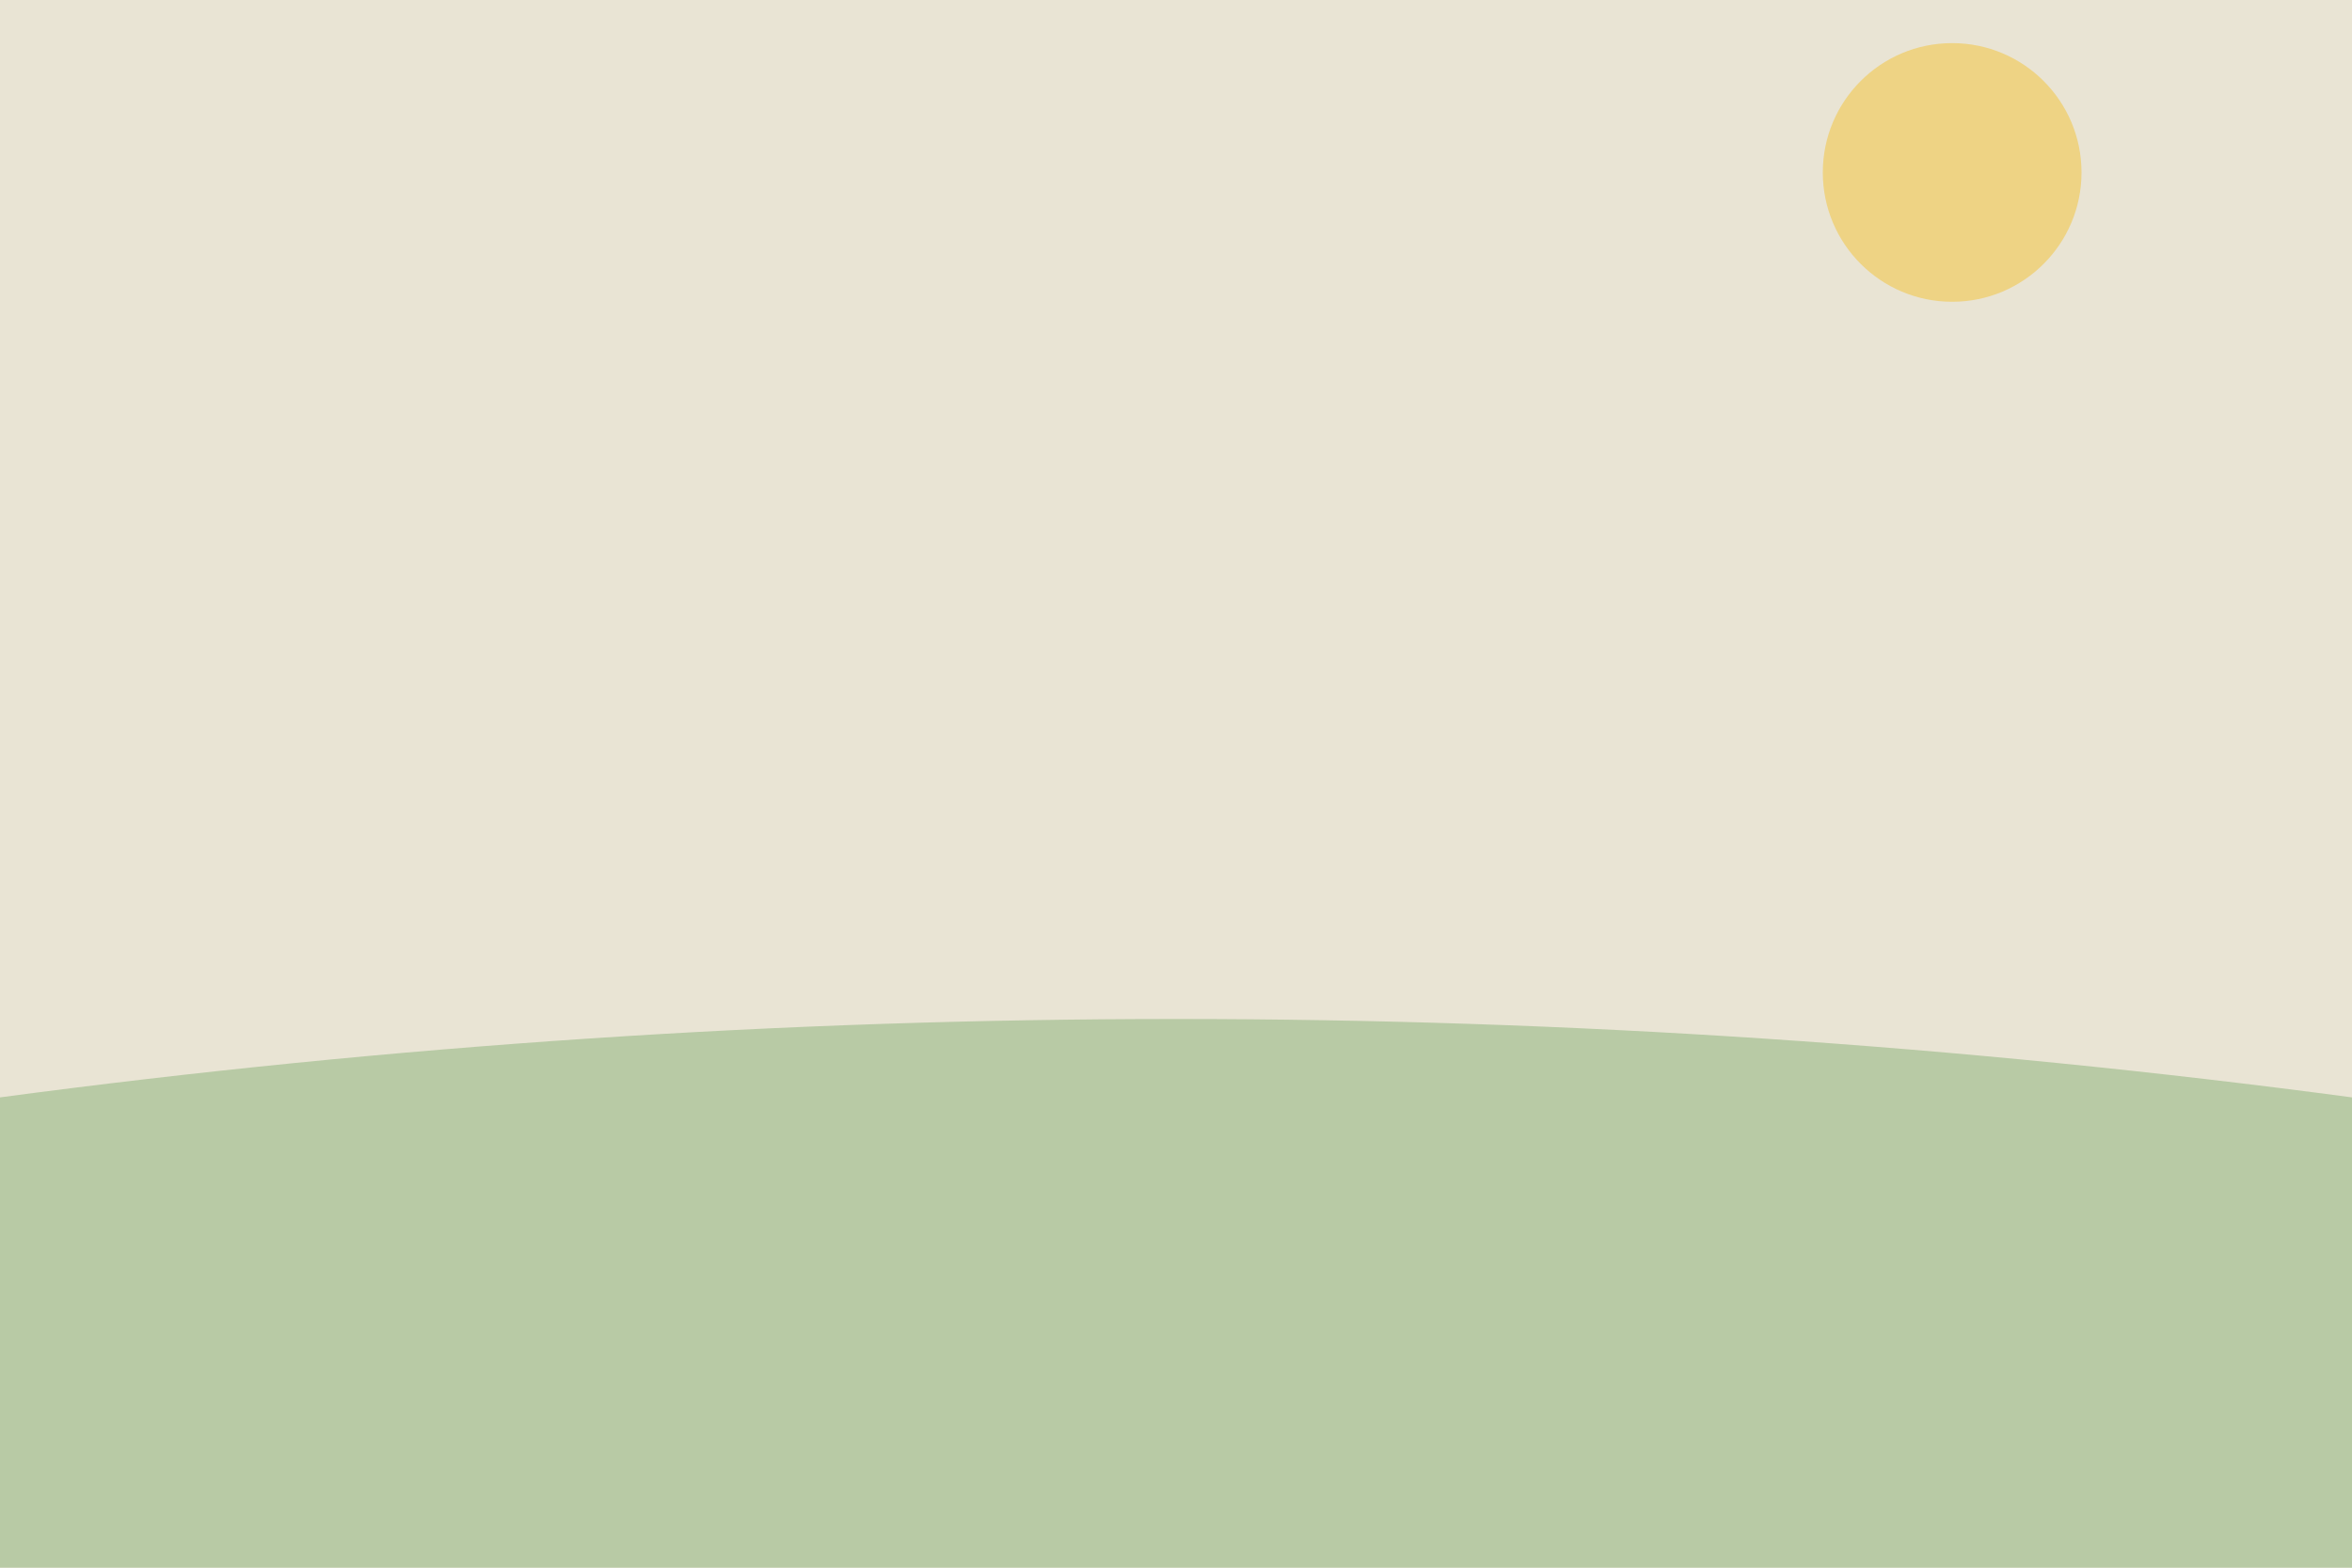
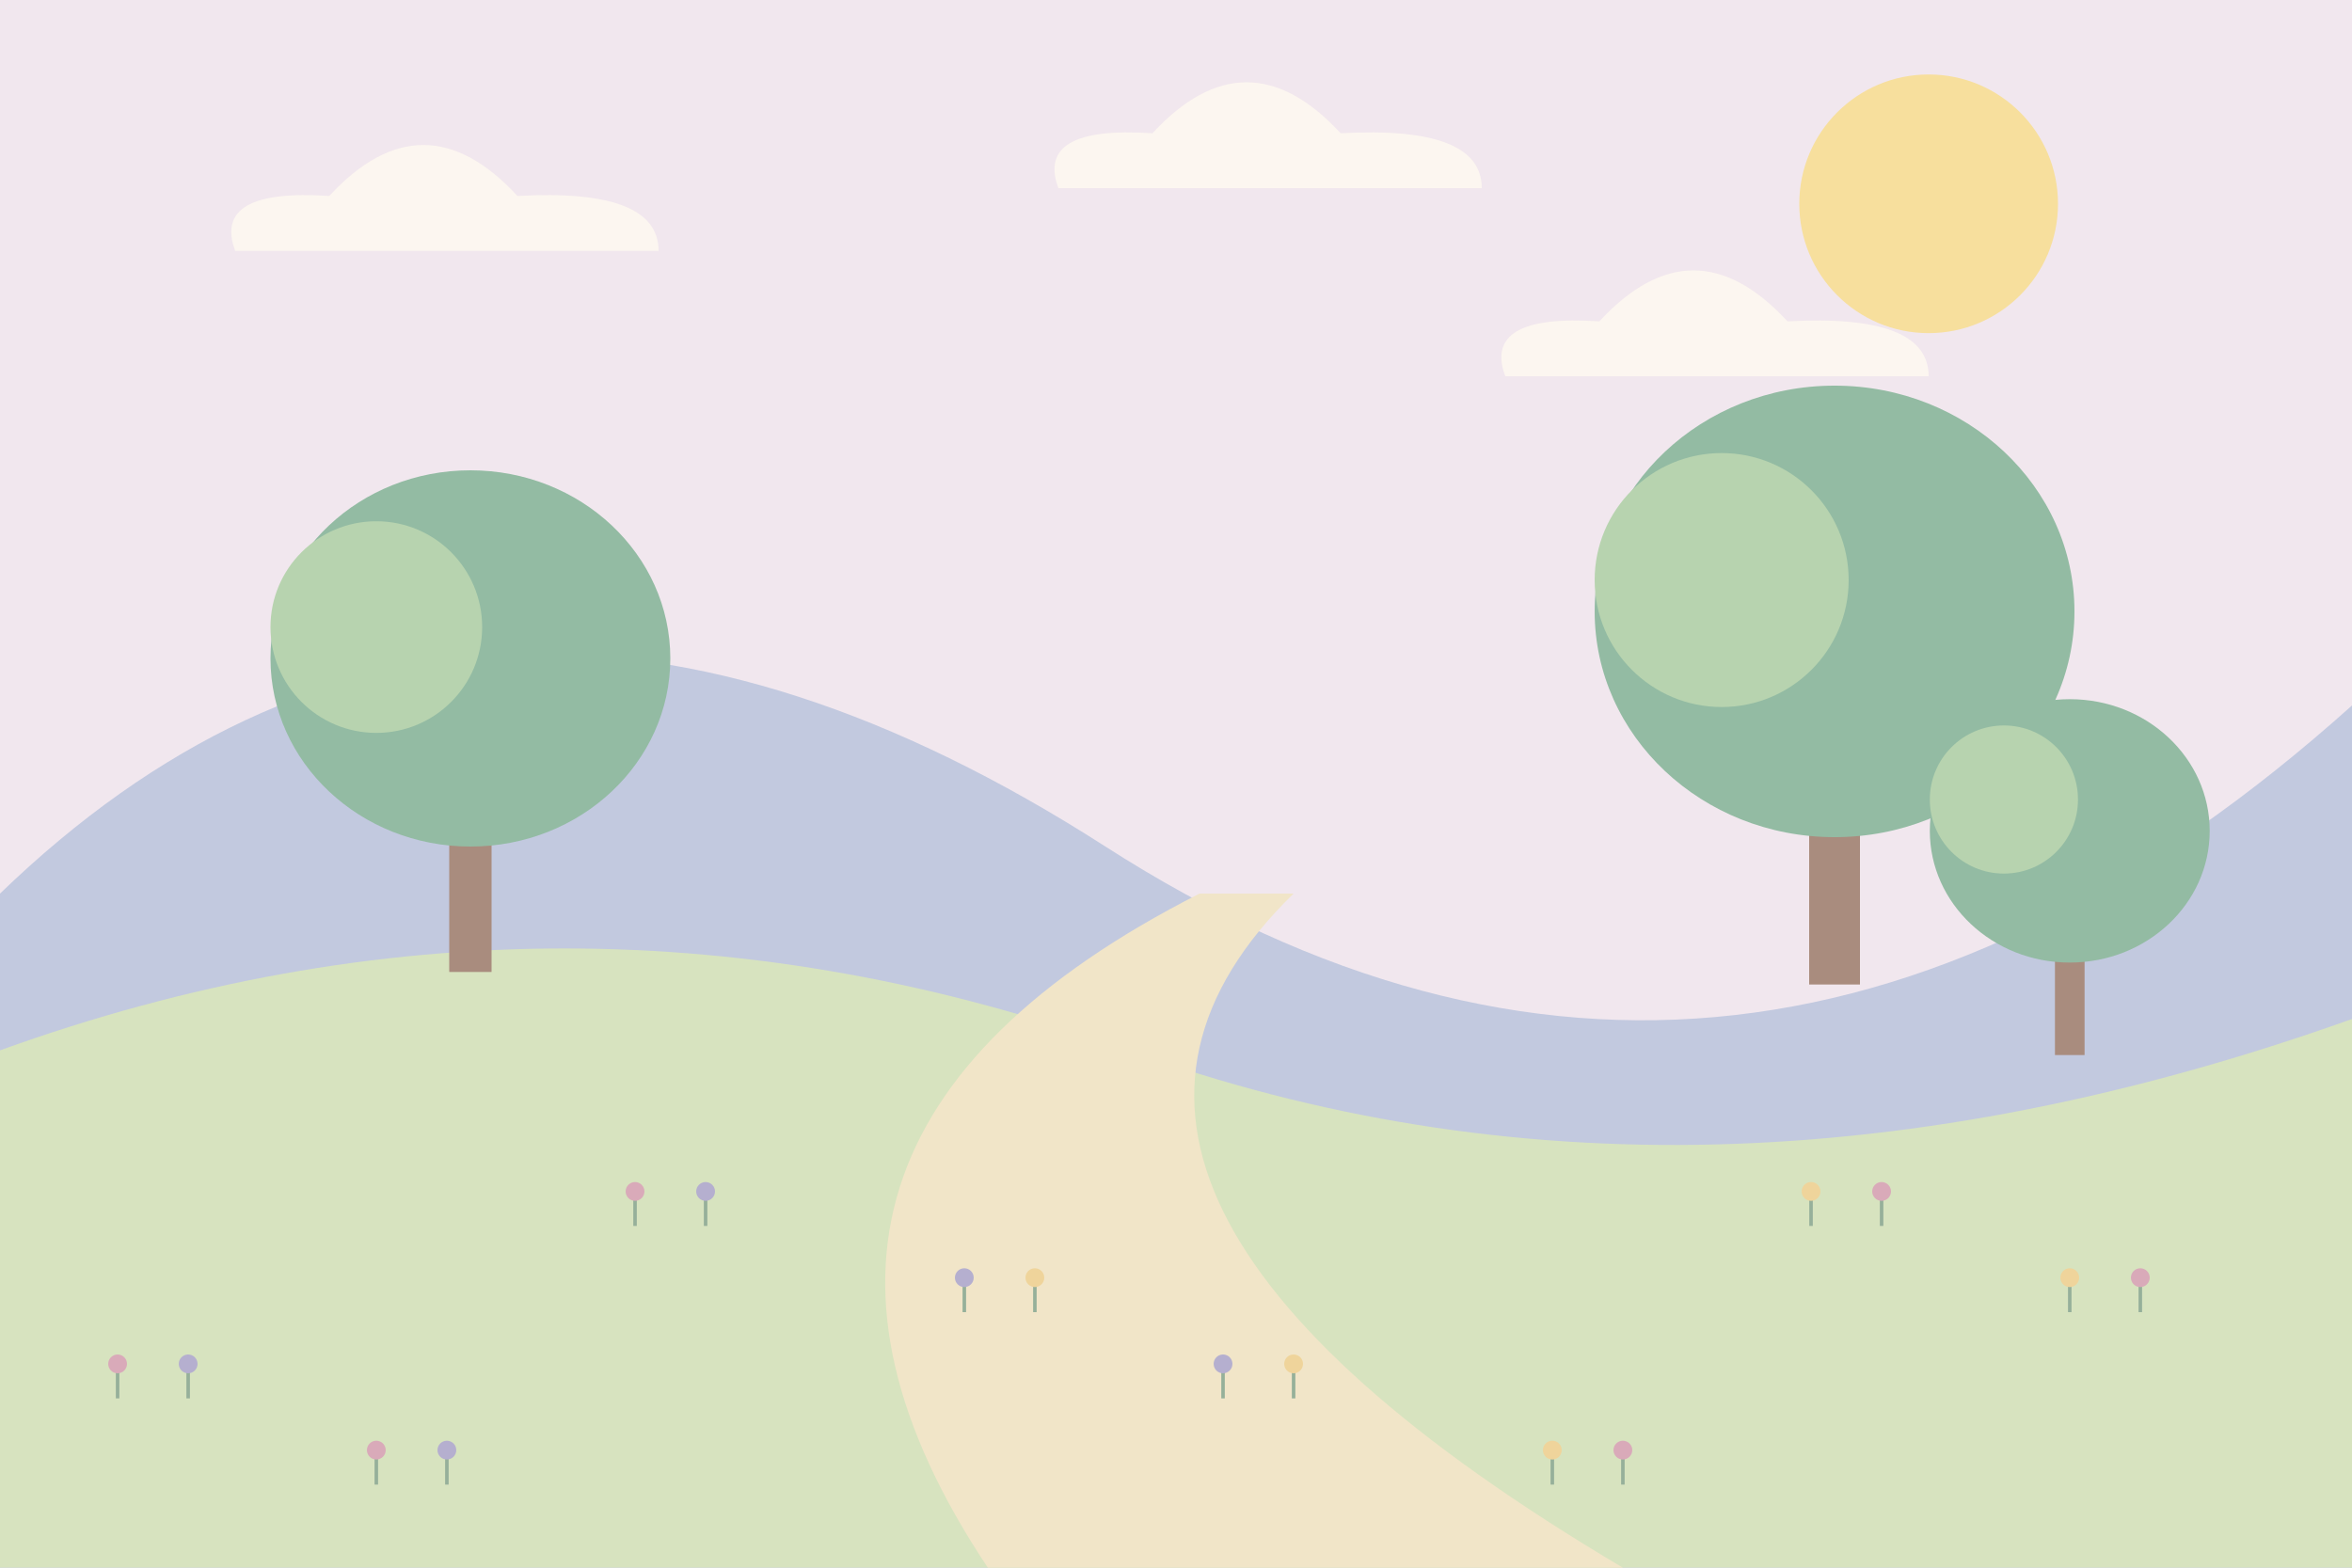
- <svg xmlns="http://www.w3.org/2000/svg" width="1536" height="1024">
-   <rect width="100%" height="100%" fill="#e9e4d4" />
-   <path d="M0 716.8 Q768 614.4 1536 716.8 V1024 H0Z" fill="#b8caa5" />
-   <circle cx="1274.88" cy="112.64" r="84.48" fill="#eed384" />
+ <svg xmlns="http://www.w3.org/2000/svg" width="1536" height="1024" viewBox="0 0 1536 1024">
+   <rect width="1536" height="1024" fill="#f1e7ee" />
+   <circle cx="1259.52" cy="133.12" r="84.48" fill="#f7df9d" />
+   <path d="M153.6 163.84 Q138.24 122.88 215.04 128.0 Q276.48 61.44 337.92 128.0 Q430.08 122.88 430.08 163.84 Z" fill="#fffaf0" opacity=".8" />
+   <path d="M691.2 122.88 Q675.84 81.92 752.64 87.04 Q814.08 20.48 875.52 87.04 Q967.68 81.92 967.68 122.88 Z" fill="#fffaf0" opacity=".8" />
+   <path d="M983.04 245.76 Q967.68 204.8 1044.48 209.92 Q1105.92 143.36 1167.36 209.92 Q1259.52 204.8 1259.52 245.76 Z" fill="#fffaf0" opacity=".8" />
+   <path d="M0 583.68 Q307.2 286.72 721.92 552.96 T1536 460.8 V1024 H0Z" fill="#c2c9df" />
+   <path d="M0 686.08 Q368.64 552.96 737.28 686.08 T1536 665.6 V1024 H0Z" fill="#d7e3bf" />
+   <path d="M645.12 1024 Q460.8 747.52 783.36 583.68 L844.8 583.68 Q645.12 778.24 1059.84 1024" fill="#f1e5c8" />
+   <path d="M307.2 440.32 v194.56" stroke="#a98c7e" stroke-width="27.65" />
+   <ellipse cx="307.2" cy="430.08" rx="130.56" ry="122.88" fill="#93bba3" />
+   <circle cx="245.76" cy="409.6" r="69.12" fill="#b7d3af" />
+   <path d="M1198.08 409.6 v233.47" stroke="#a98c7e" stroke-width="33.18" />
+   <ellipse cx="1198.08" cy="399.36" rx="156.67" ry="147.46" fill="#93bba3" />
+   <circle cx="1124.35" cy="378.88" r="82.94" fill="#b7d3af" />
+   <path d="M1351.68 552.96 v136.19" stroke="#a98c7e" stroke-width="19.35" />
+   <ellipse cx="1351.68" cy="542.72" rx="91.39" ry="86.02" fill="#93bba3" />
+   <circle cx="1308.67" cy="522.24" r="48.38" fill="#b7d3af" />
+   <path d="M414.72 778.24 v22.53" stroke="#96b09a" stroke-width="2.3" />
+   <circle cx="414.72" cy="778.24" r="6.14" fill="#d9aab9" />
+   <path d="M1351.68 834.56 v22.53" stroke="#96b09a" stroke-width="2.3" />
+   <circle cx="1351.68" cy="834.56" r="6.14" fill="#efd49b" />
+   <path d="M798.72 890.88 v22.53" stroke="#96b09a" stroke-width="2.3" />
+   <circle cx="798.72" cy="890.88" r="6.14" fill="#b5afcf" />
+   <path d="M245.76 947.2 v22.53" stroke="#96b09a" stroke-width="2.3" />
+   <circle cx="245.76" cy="947.2" r="6.14" fill="#d9aab9" />
+   <path d="M1182.72 778.24 v22.53" stroke="#96b09a" stroke-width="2.3" />
+   <circle cx="1182.72" cy="778.24" r="6.14" fill="#efd49b" />
+   <path d="M629.76 834.56 v22.53" stroke="#96b09a" stroke-width="2.3" />
+   <circle cx="629.76" cy="834.56" r="6.14" fill="#b5afcf" />
+   <path d="M76.8 890.88 v22.53" stroke="#96b09a" stroke-width="2.3" />
+   <circle cx="76.8" cy="890.88" r="6.14" fill="#d9aab9" />
+   <path d="M1013.76 947.2 v22.53" stroke="#96b09a" stroke-width="2.3" />
+   <circle cx="1013.76" cy="947.2" r="6.14" fill="#efd49b" />
+   <path d="M460.8 778.24 v22.53" stroke="#96b09a" stroke-width="2.3" />
+   <circle cx="460.8" cy="778.24" r="6.14" fill="#b5afcf" />
+   <path d="M1397.76 834.56 v22.53" stroke="#96b09a" stroke-width="2.3" />
+   <circle cx="1397.76" cy="834.56" r="6.14" fill="#d9aab9" />
+   <path d="M844.8 890.88 v22.53" stroke="#96b09a" stroke-width="2.3" />
+   <circle cx="844.8" cy="890.88" r="6.14" fill="#efd49b" />
+   <path d="M291.84 947.2 v22.53" stroke="#96b09a" stroke-width="2.3" />
+   <circle cx="291.84" cy="947.2" r="6.14" fill="#b5afcf" />
+   <path d="M1228.8 778.24 v22.53" stroke="#96b09a" stroke-width="2.3" />
+   <circle cx="1228.8" cy="778.24" r="6.14" fill="#d9aab9" />
+   <path d="M675.84 834.56 v22.53" stroke="#96b09a" stroke-width="2.3" />
+   <circle cx="675.84" cy="834.56" r="6.14" fill="#efd49b" />
+   <path d="M122.88 890.88 v22.53" stroke="#96b09a" stroke-width="2.3" />
+   <circle cx="122.88" cy="890.88" r="6.14" fill="#b5afcf" />
+   <path d="M1059.84 947.2 v22.53" stroke="#96b09a" stroke-width="2.3" />
+   <circle cx="1059.84" cy="947.2" r="6.14" fill="#d9aab9" />
</svg>
